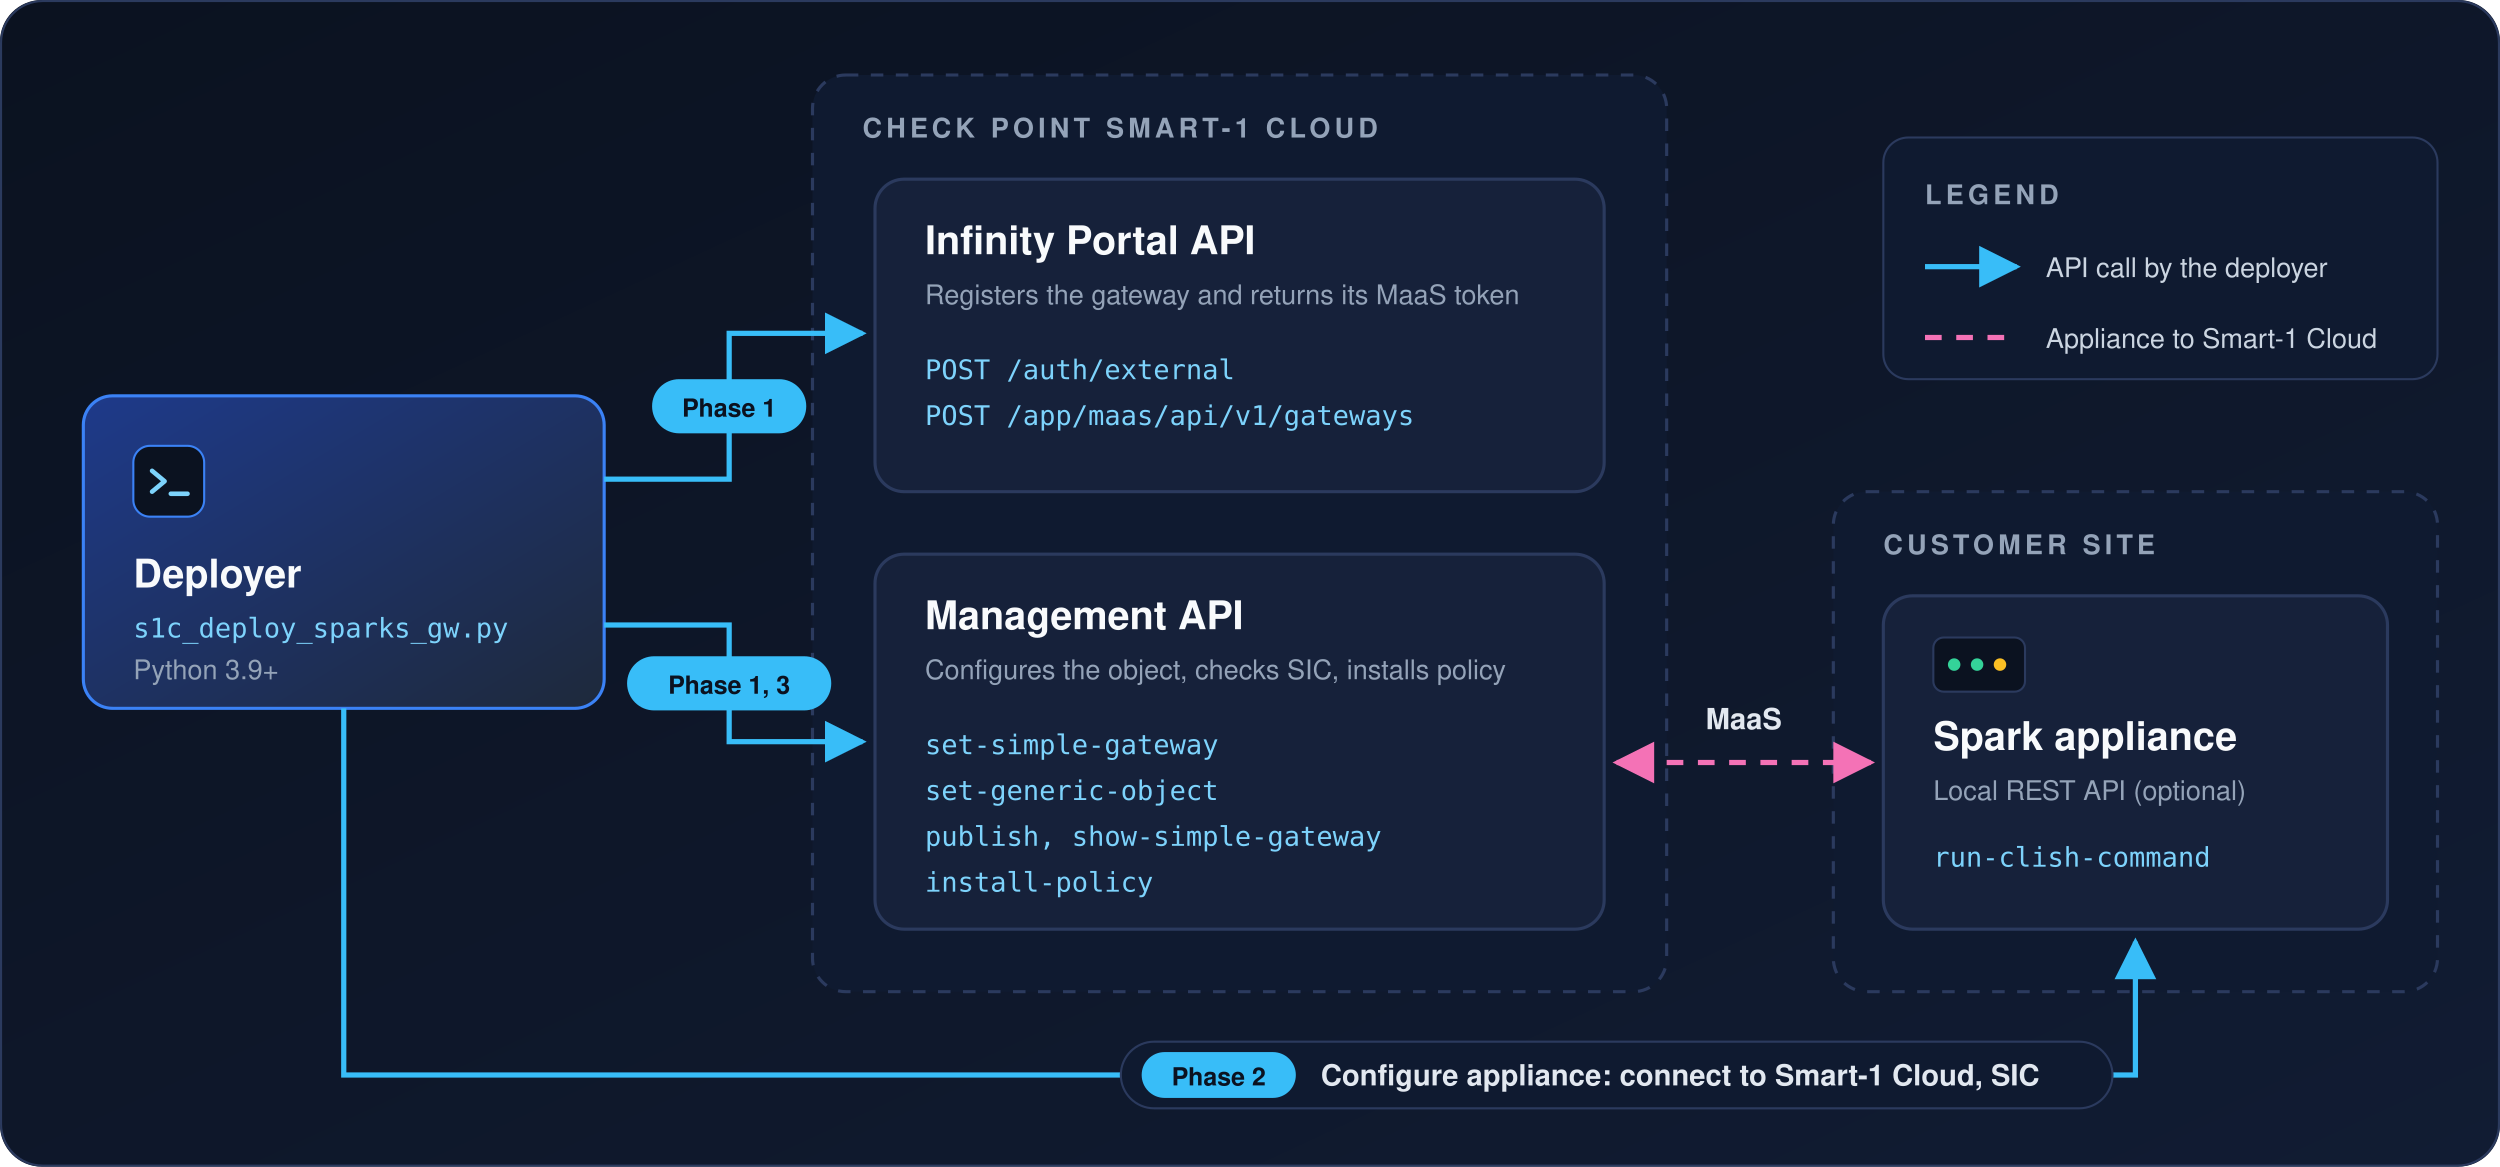
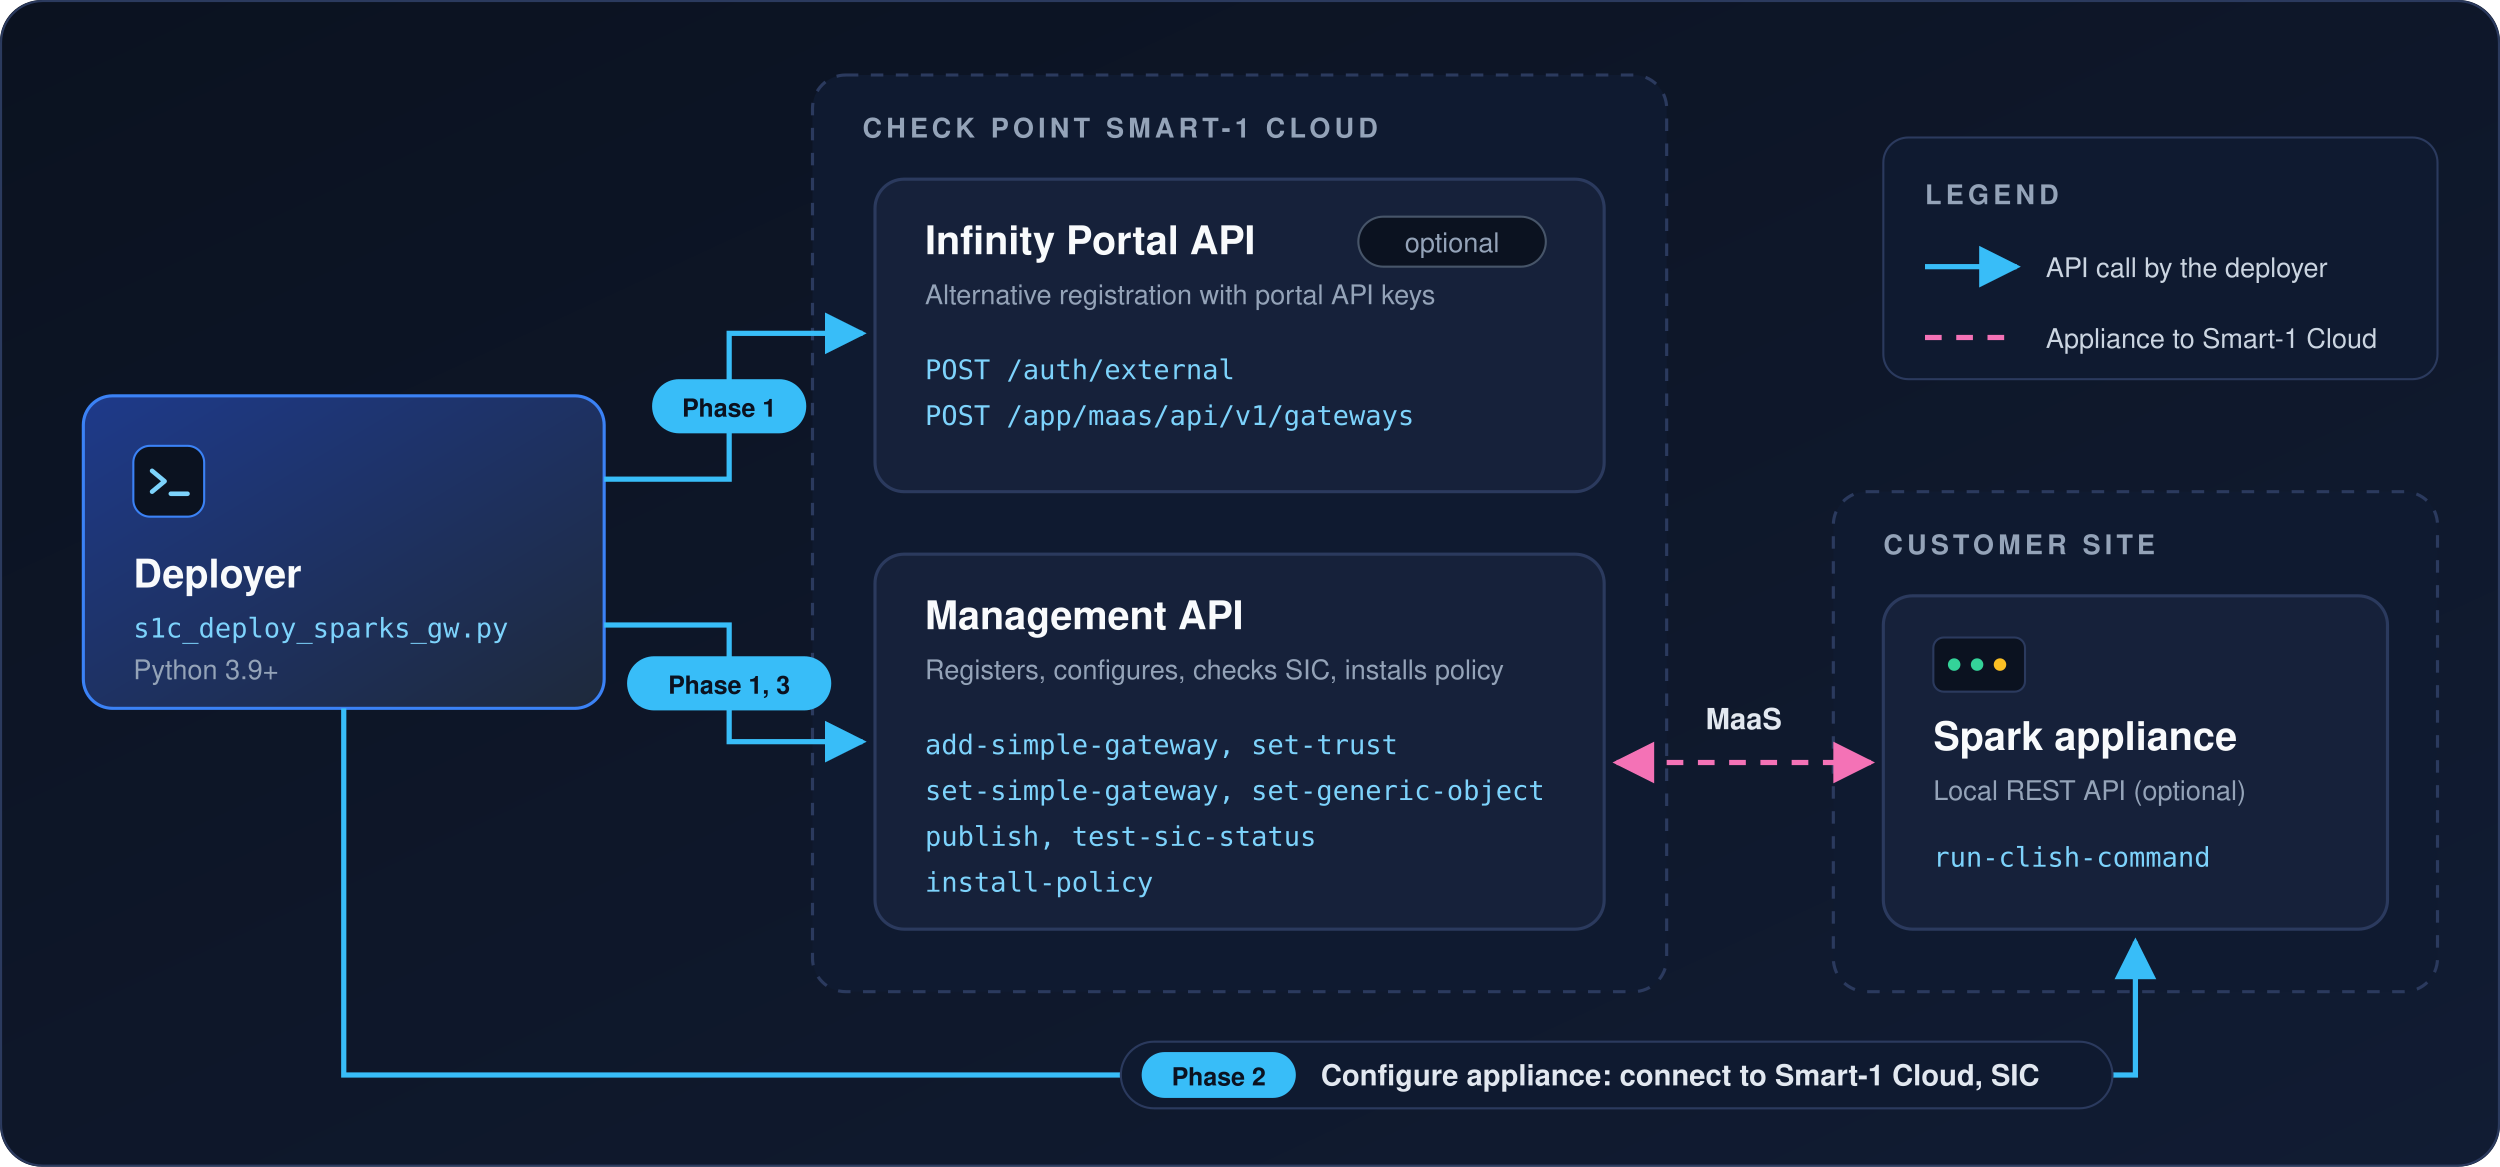
<svg xmlns="http://www.w3.org/2000/svg" width="1200" height="560" viewBox="0 0 1200 560" role="img" aria-labelledby="title desc">
  <defs>
    <linearGradient id="bg" x1="0" y1="0" x2="1" y2="1">
      <stop offset="0" stop-color="#0B1220" />
      <stop offset="1" stop-color="#111C33" />
    </linearGradient>
    <linearGradient id="deployer" x1="0" y1="0" x2="1" y2="1">
      <stop offset="0" stop-color="#1E3A8A" />
      <stop offset="1" stop-color="#1E293B" />
    </linearGradient>
    <marker id="arrow" viewBox="0 0 10 10" refX="9" refY="5" markerWidth="8" markerHeight="8" orient="auto-start-reverse">
      <path d="M0 0 L10 5 L0 10 z" fill="#38BDF8" />
    </marker>
    <marker id="arrow-pink" viewBox="0 0 10 10" refX="9" refY="5" markerWidth="8" markerHeight="8" orient="auto-start-reverse">
      <path d="M0 0 L10 5 L0 10 z" fill="#F472B6" />
    </marker>
    <style>
      .sans { font-family: "Segoe UI", "Helvetica Neue", Helvetica, Arial, sans-serif; }
      .mono { font-family: "Cascadia Code", Consolas, "SFMono-Regular", Menlo, monospace; }
      .zone { fill: #0F1A30; stroke: #2B3A5E; stroke-width: 1.5; stroke-dasharray: 6 6; }
      .zone-label { font-size: 13px; font-weight: 700; letter-spacing: 2px; fill: #94A3B8; }
      .box { fill: #16213A; stroke: #2B3A5E; stroke-width: 1.5; }
      .box-title { font-size: 19px; font-weight: 700; fill: #F8FAFC; }
      .box-sub { font-size: 13px; fill: #94A3B8; }
      .code { font-size: 13px; fill: #7DD3FC; }
      .call { fill: none; stroke: #38BDF8; stroke-width: 2.5; }
      .tunnel { fill: none; stroke: #F472B6; stroke-width: 2.5; stroke-dasharray: 8 7; animation: flow 1.4s linear infinite; }
      @keyframes flow { to { stroke-dashoffset: -30; } }
      .step { fill: #38BDF8; }
      .step-num { font-size: 13px; font-weight: 700; fill: #0B1220; }
      .pill { fill: #38BDF8; }
      .pill-text { font-size: 12px; font-weight: 700; fill: #0B1220; }
      .step-label { font-size: 14px; font-weight: 600; fill: #E2E8F0; }
      .legend { font-size: 13px; fill: #CBD5E1; }
    </style>
  </defs>
  <rect width="1200" height="560" rx="20" fill="url(#bg)" />
  <rect x="0.5" y="0.5" width="1199" height="559" rx="20" fill="none" stroke="#2B3A5E" />
  <g class="sans">
    <rect x="390" y="36" width="410" height="440" rx="16" class="zone" />
    <text x="414" y="66" class="zone-label">CHECK POINT SMART-1 CLOUD</text>
    <rect x="880" y="236" width="290" height="240" rx="16" class="zone" />
    <text x="904" y="266" class="zone-label">CUSTOMER SITE</text>
    <rect x="40" y="190" width="250" height="150" rx="14" fill="url(#deployer)" stroke="#3B82F6" stroke-width="1.5" />
    <g transform="translate(64 214)">
      <rect width="34" height="34" rx="8" fill="#0B1220" stroke="#3B82F6" />
      <path d="M9 12 l6 5 l-6 5 M18 23 h8" fill="none" stroke="#7DD3FC" stroke-width="2.2" stroke-linecap="round" stroke-linejoin="round" />
    </g>
    <text x="64" y="282" class="box-title">Deployer</text>
    <text x="64" y="306" class="mono code">s1c_deploy_sparks_gw.py</text>
    <text x="64" y="326" class="box-sub">Python 3.9+</text>
    <rect x="420" y="86" width="350" height="150" rx="14" class="box" />
    <text x="444" y="122" class="box-title">Infinity Portal API</text>
-     <text x="444" y="146" class="box-sub">Registers the gateway and returns its MaaS token</text>
+     <rect x="652" y="104" width="90" height="24" rx="12" fill="#0B1220" stroke="#475569" />
+     <text x="697" y="121" text-anchor="middle" class="box-sub">optional</text>
+     <text x="444" y="146" class="box-sub">Alternative registration with portal API keys</text>
    <text x="444" y="182" class="mono code">POST /auth/external</text>
    <text x="444" y="204" class="mono code">POST /app/maas/api/v1/gateways</text>
    <rect x="420" y="266" width="350" height="180" rx="14" class="box" />
    <text x="444" y="302" class="box-title">Management API</text>
-     <text x="444" y="326" class="box-sub">Configures the object, checks SIC, installs policy</text>
-     <text x="444" y="362" class="mono code">set-simple-gateway</text>
-     <text x="444" y="384" class="mono code">set-generic-object</text>
-     <text x="444" y="406" class="mono code">publish, show-simple-gateway</text>
+     <text x="444" y="326" class="box-sub">Registers, configures, checks SIC, installs policy</text>
+     <text x="444" y="362" class="mono code">add-simple-gateway, set-trust</text>
+     <text x="444" y="384" class="mono code">set-simple-gateway, set-generic-object</text>
+     <text x="444" y="406" class="mono code">publish, test-sic-status</text>
    <text x="444" y="428" class="mono code">install-policy</text>
    <rect x="904" y="286" width="242" height="160" rx="14" class="box" />
    <g transform="translate(928 306)">
      <rect width="44" height="26" rx="5" fill="#0B1220" stroke="#2B3A5E" />
      <circle cx="10" cy="13" r="3" fill="#34D399" />
      <circle cx="21" cy="13" r="3" fill="#34D399" />
      <circle cx="32" cy="13" r="3" fill="#FBBF24" />
    </g>
    <text x="928" y="360" class="box-title">Spark appliance</text>
    <text x="928" y="384" class="box-sub">Local REST API (optional)</text>
    <text x="928" y="416" class="mono code">run-clish-command</text>
    <path class="call" d="M290 230 H350 V160 H414" marker-end="url(#arrow)" />
    <path class="call" d="M290 300 H350 V356 H414" marker-end="url(#arrow)" />
    <path class="call" d="M165 340 V516 H1025 V452" marker-end="url(#arrow)" />
    <path class="tunnel" d="M898 366 H776" marker-end="url(#arrow-pink)" marker-start="url(#arrow-pink)" />
    <text x="837" y="350" text-anchor="middle" class="step-label" fill="#F9A8D4">MaaS</text>
    <rect x="313" y="182" width="74" height="26" rx="13" class="pill" />
    <text x="350" y="200" text-anchor="middle" class="pill-text">Phase 1</text>
    <rect x="301" y="315" width="98" height="26" rx="13" class="pill" />
    <text x="350" y="333" text-anchor="middle" class="pill-text">Phase 1, 3</text>
    <rect x="538" y="500" width="476" height="32" rx="16" fill="#0F1A30" stroke="#2B3A5E" />
    <rect x="548" y="505" width="74" height="22" rx="11" class="pill" />
    <text x="585" y="521" text-anchor="middle" class="pill-text">Phase 2</text>
    <text x="634" y="521" class="step-label">Configure appliance: connect to Smart-1 Cloud, SIC</text>
    <g transform="translate(904 66)">
      <rect width="266" height="116" rx="12" fill="#0F1A30" stroke="#2B3A5E" />
      <text x="20" y="32" class="zone-label">LEGEND</text>
      <path d="M20 62 H64" class="call" marker-end="url(#arrow)" />
      <text x="78" y="67" class="legend">API call by the deployer</text>
      <path d="M20 96 H64" fill="none" stroke="#F472B6" stroke-width="2.5" stroke-dasharray="8 7" />
      <text x="78" y="101" class="legend">Appliance to Smart-1 Cloud</text>
    </g>
  </g>
</svg>
